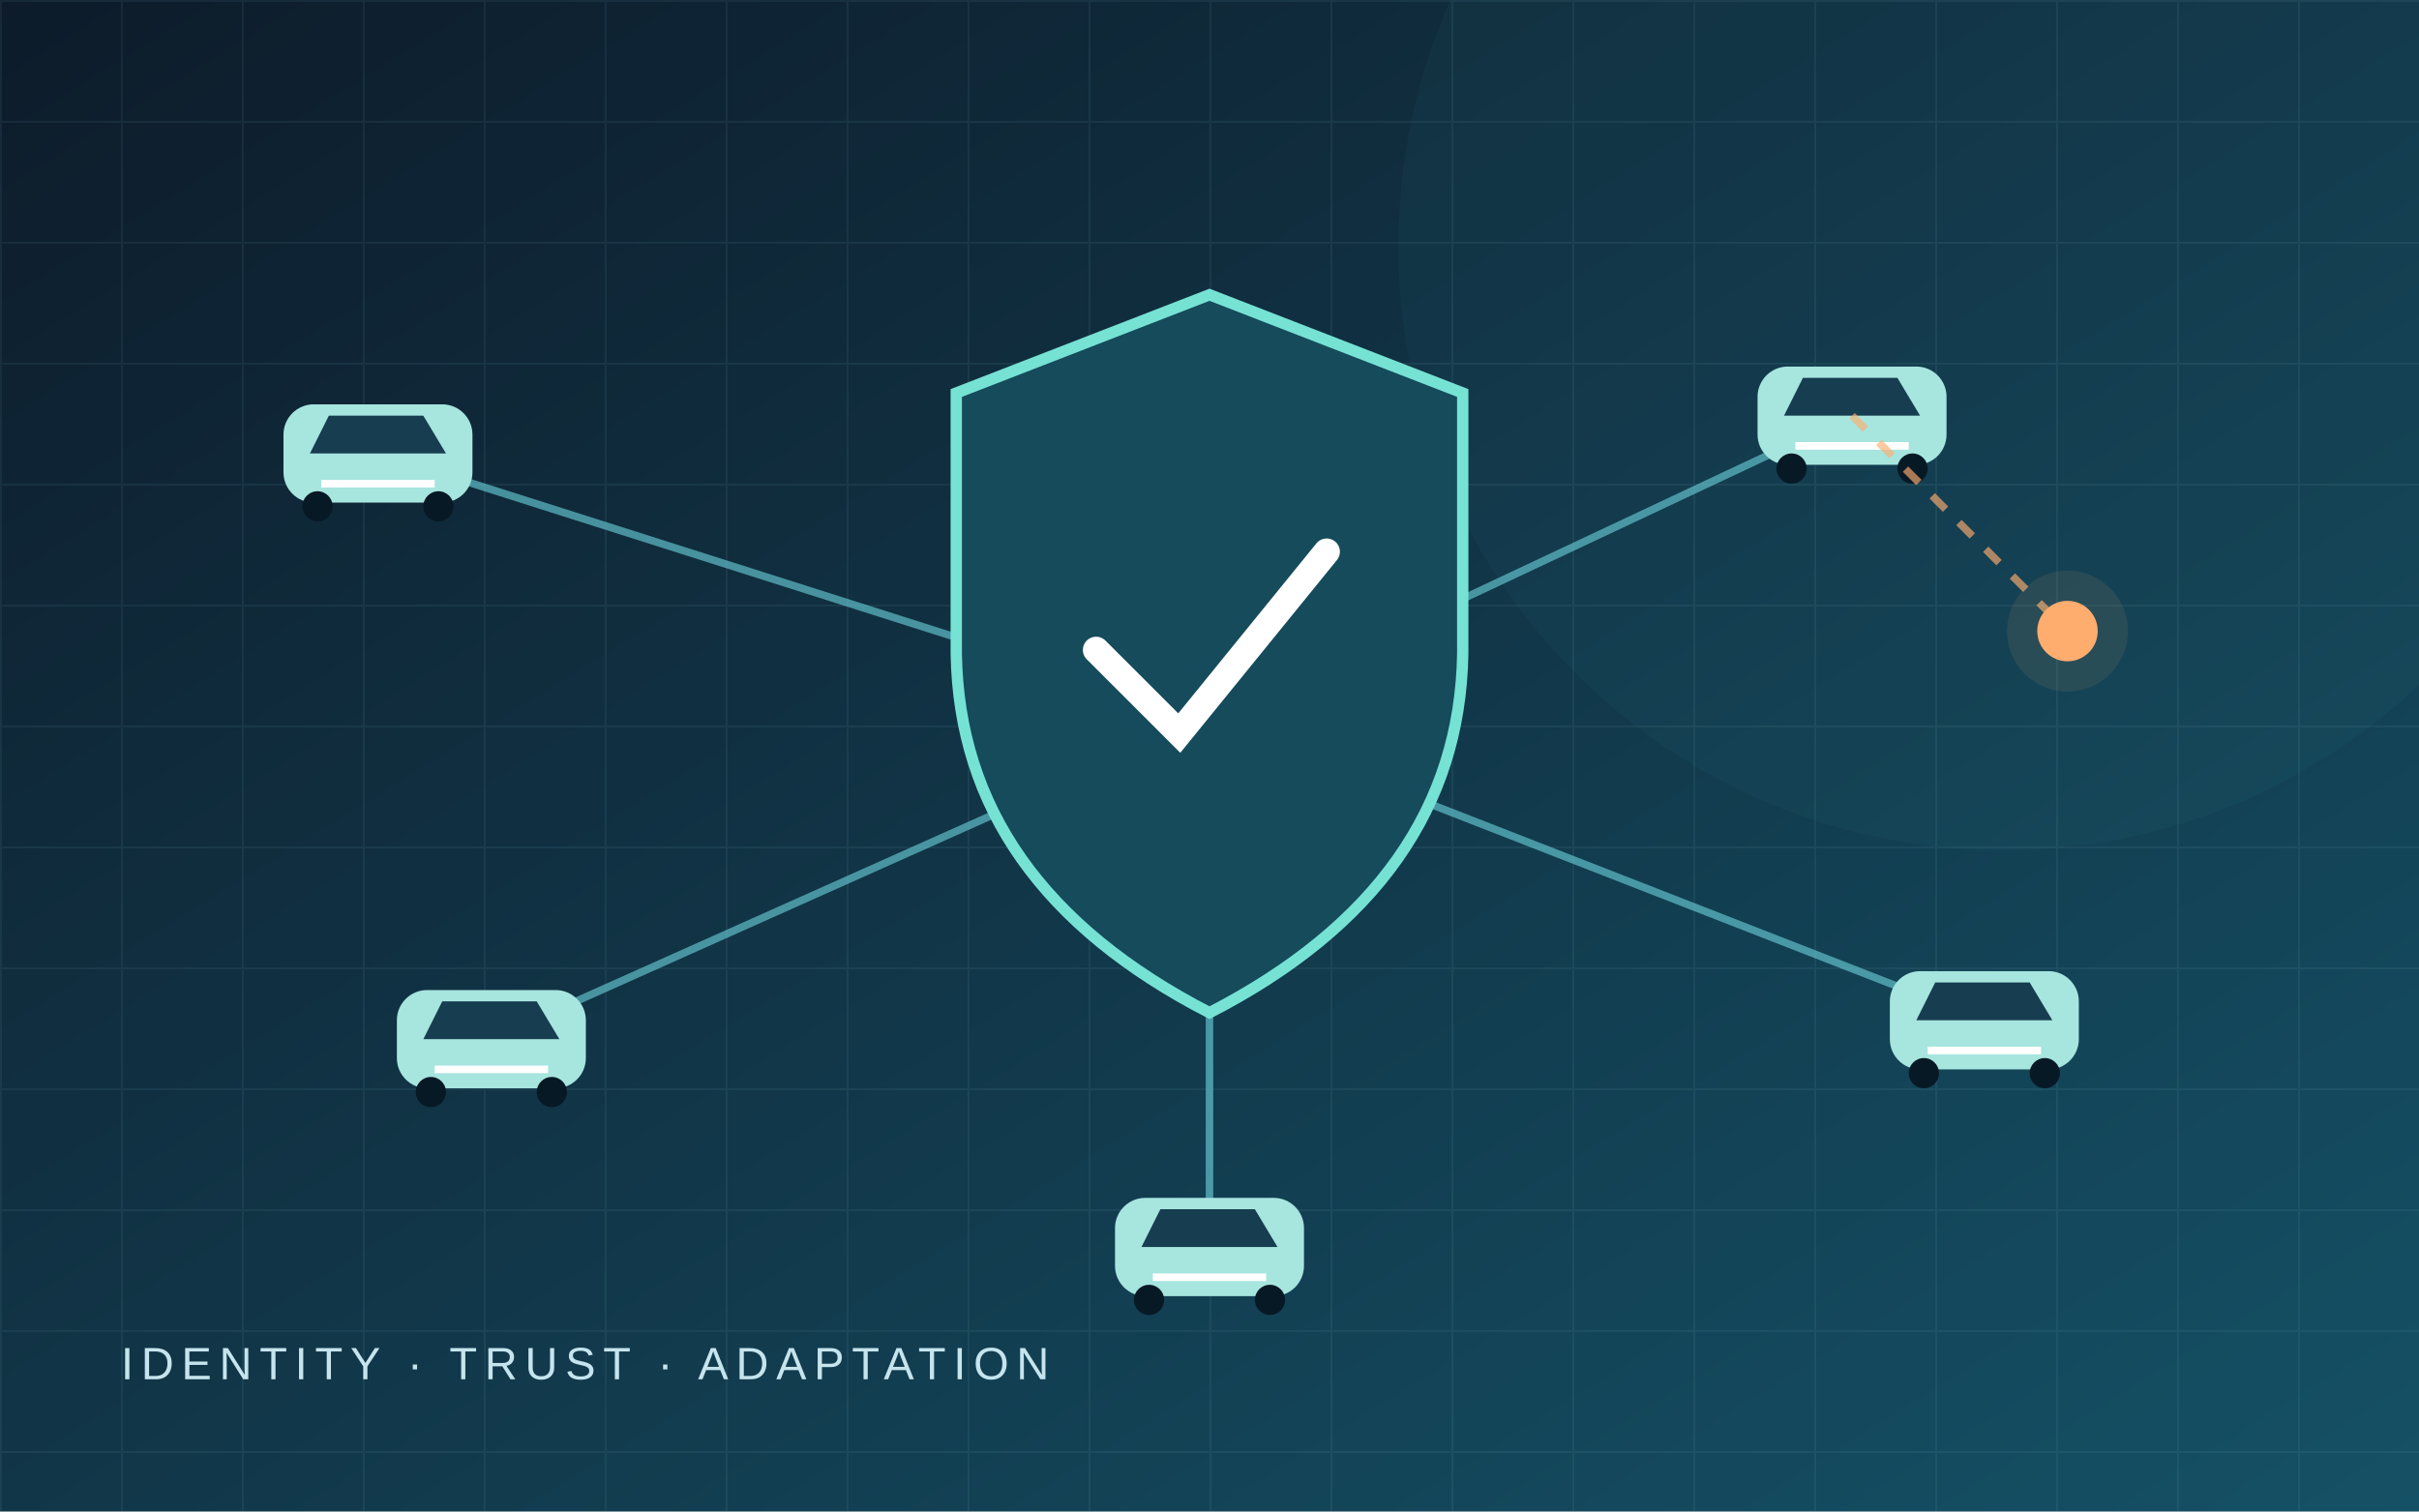
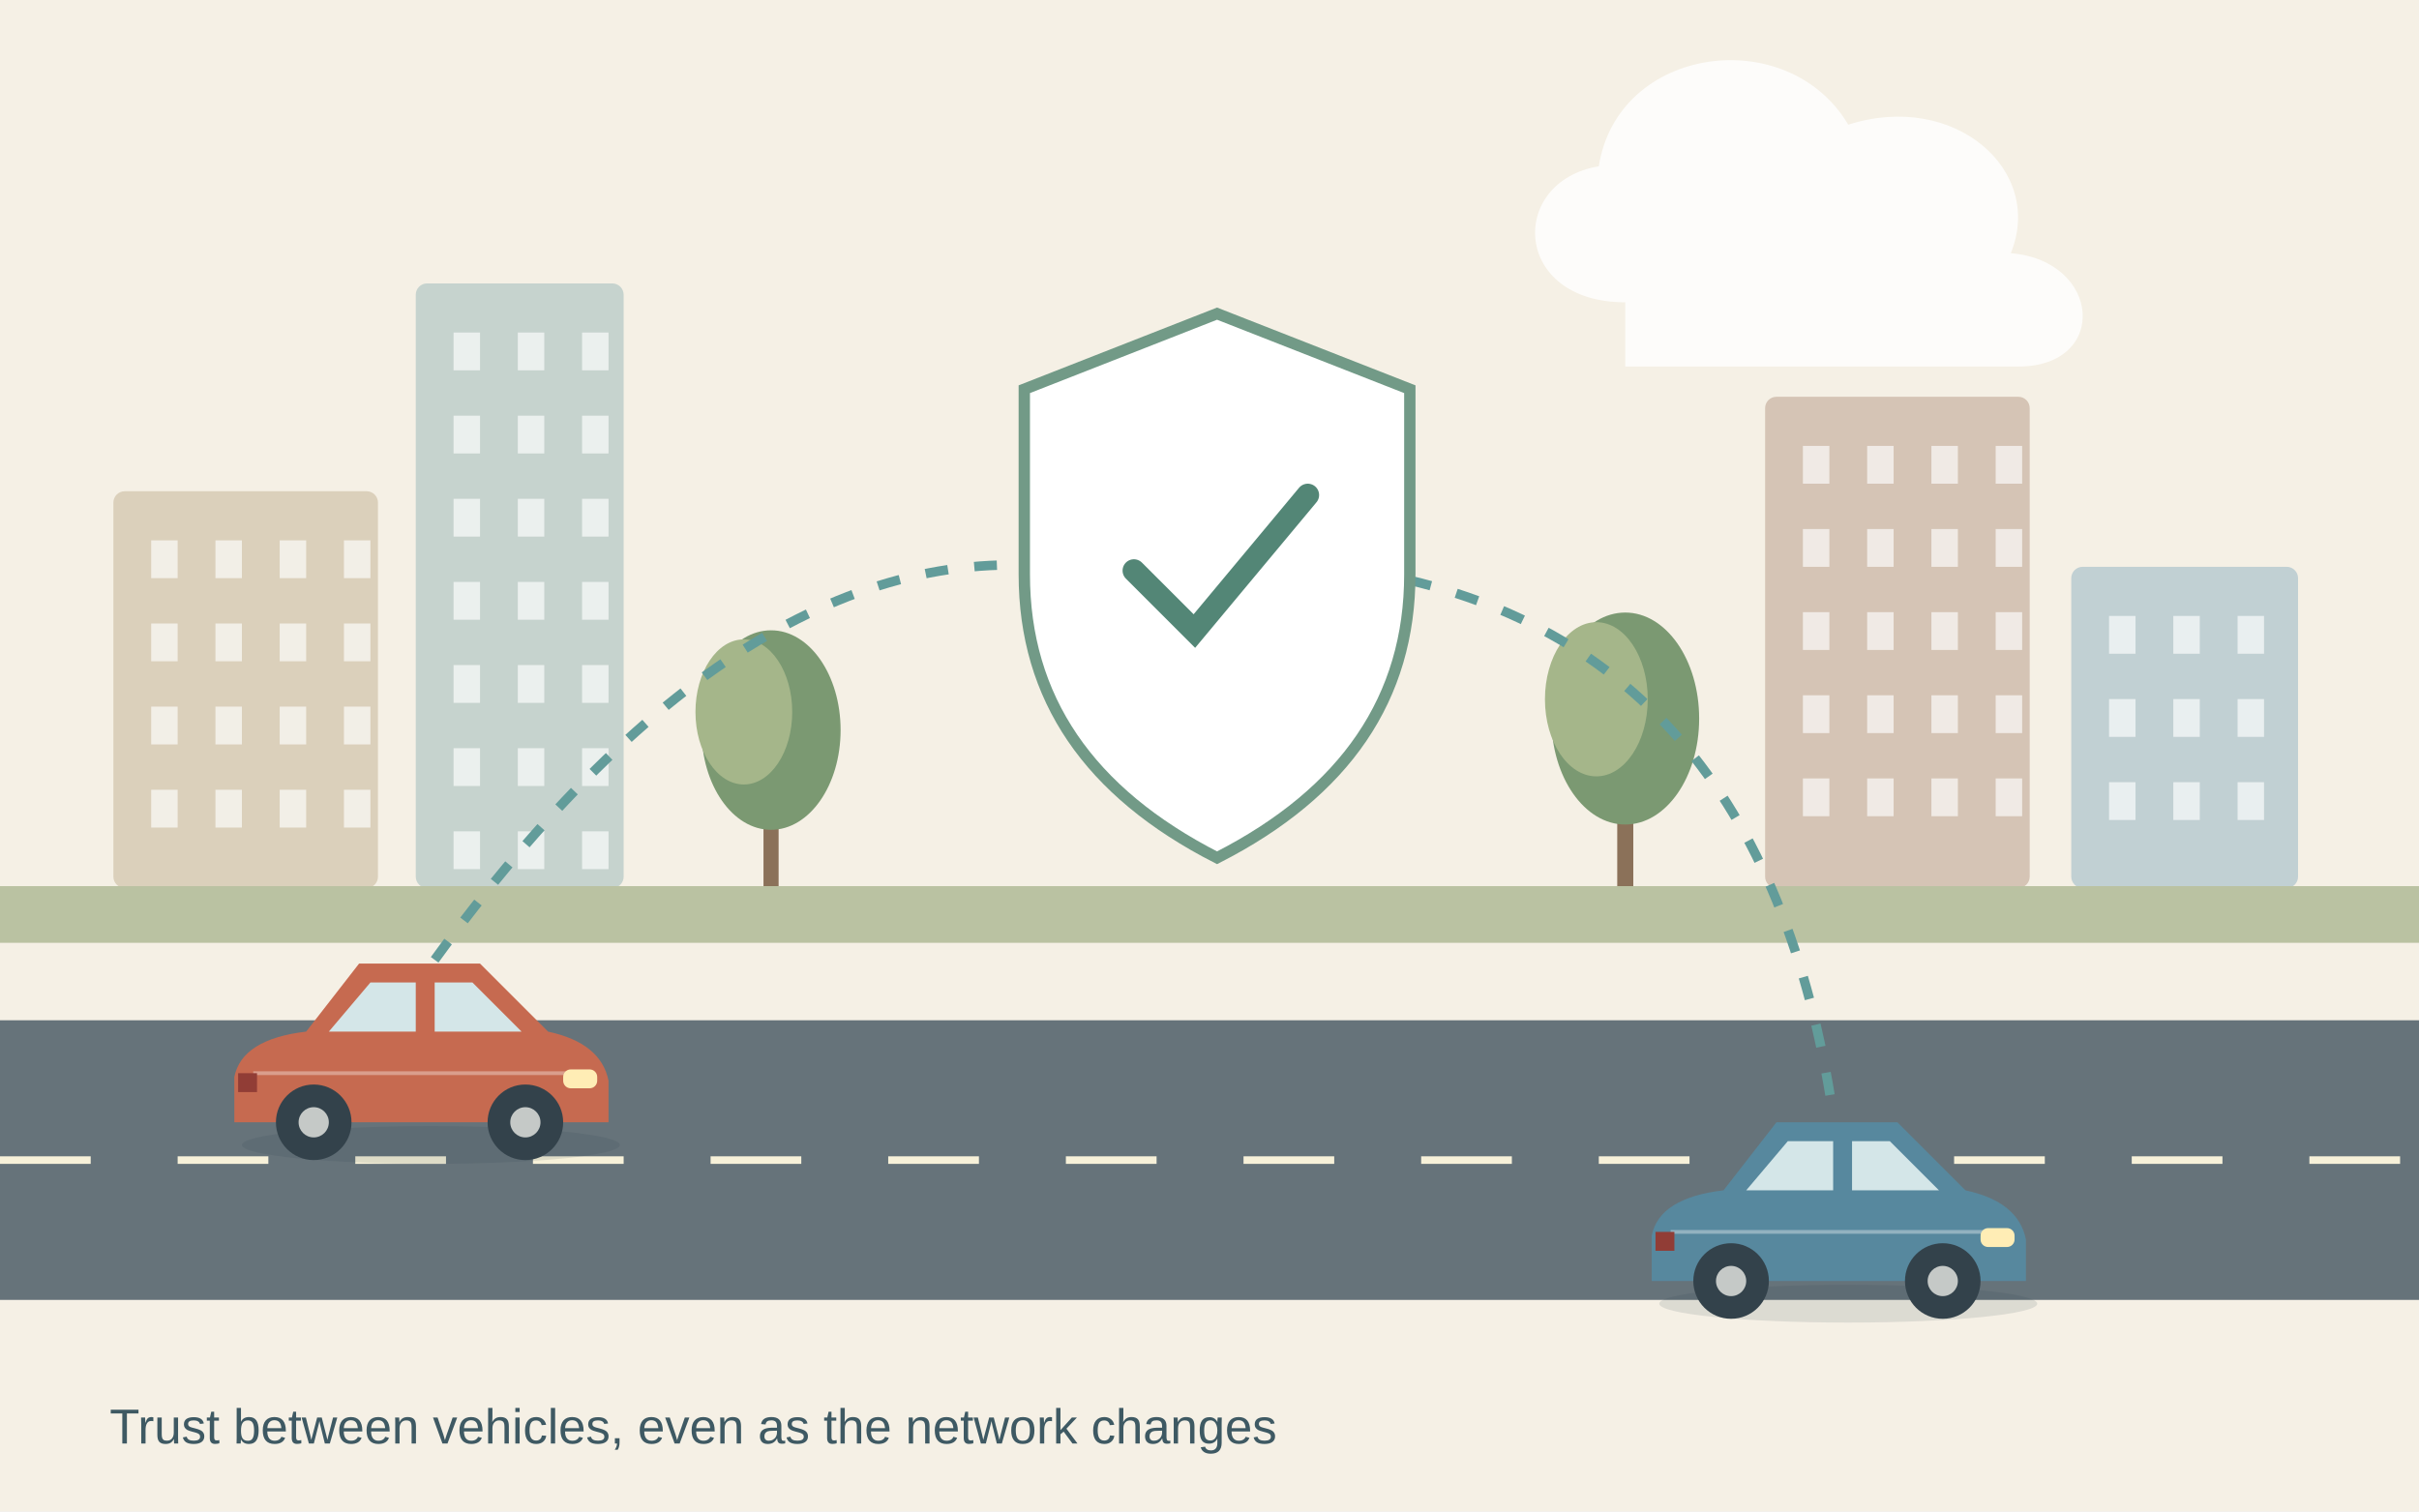
<svg xmlns="http://www.w3.org/2000/svg" viewBox="0 0 640 400" role="img">
-   <defs>
-     <linearGradient id="bg" x2="1" y2="1">
-       <stop stop-color="#0d1b2a" />
-       <stop offset="1" stop-color="#155166" />
-     </linearGradient>
-     <pattern id="grid" width="32" height="32" patternUnits="userSpaceOnUse">
-       <path d="M32 0H0V32" fill="none" stroke="#8bcbd5" stroke-opacity=".08" />
-     </pattern>
-   </defs>
-   <rect width="640" height="400" fill="url(#bg)" />
-   <rect width="640" height="400" fill="url(#grid)" />
-   <circle cx="530" cy="65" r="160" fill="#61ddd0" opacity=".035" />
-   <path d="M100 120L320 190" stroke="#65c8d2" stroke-width="2" fill="none" stroke-dasharray="" opacity=".65" />
-   <g transform="translate(100 120) scale(1)">
-     <rect x="-25" y="-13" width="50" height="26" rx="8" fill="#a7e5df" />
-     <path d="M-13-10H12L18 0H-18Z" fill="#173d50" />
-     <path d="M-15 8H15" stroke="#fff" stroke-width="2" />
-     <circle cx="-16" cy="14" r="4" fill="#081926" />
-     <circle cx="16" cy="14" r="4" fill="#081926" />
+   <style>@keyframes flow{from{stroke-dashoffset:52}to{stroke-dashoffset:0}}@keyframes drive{0%{transform:translateX(-18px)}100%{transform:translateX(0)}}@keyframes reveal{0%,15%{opacity:.25}100%{opacity:1}}.flow{animation:flow 4s ease-out 1}.vehicle{animation:drive 4s ease-out 1}.signal{animation:reveal 4s ease-out 1}@media(prefers-reduced-motion:reduce){*{animation:none!important}}</style>
+   <rect width="640" height="400" fill="#f5f0e5" />
+   <path d="M430 80c-30 0-31-32-7-36 5-32 50-38 66-11 28-9 52 12 43 34 24 2 26 30 2 30H430Z" fill="#fff" opacity=".8" />
+   <rect x="30" y="130" width="70" height="105" rx="3" fill="#dbd0bb" />
+   <rect x="40" y="143" width="7" height="10" fill="#fff" opacity=".65" />
+   <rect x="40" y="165" width="7" height="10" fill="#fff" opacity=".65" />
+   <rect x="40" y="187" width="7" height="10" fill="#fff" opacity=".65" />
+   <rect x="40" y="209" width="7" height="10" fill="#fff" opacity=".65" />
+   <rect x="57" y="143" width="7" height="10" fill="#fff" opacity=".65" />
+   <rect x="57" y="165" width="7" height="10" fill="#fff" opacity=".65" />
+   <rect x="57" y="187" width="7" height="10" fill="#fff" opacity=".65" />
+   <rect x="57" y="209" width="7" height="10" fill="#fff" opacity=".65" />
+   <rect x="74" y="143" width="7" height="10" fill="#fff" opacity=".65" />
+   <rect x="74" y="165" width="7" height="10" fill="#fff" opacity=".65" />
+   <rect x="74" y="187" width="7" height="10" fill="#fff" opacity=".65" />
+   <rect x="74" y="209" width="7" height="10" fill="#fff" opacity=".65" />
+   <rect x="91" y="143" width="7" height="10" fill="#fff" opacity=".65" />
+   <rect x="91" y="165" width="7" height="10" fill="#fff" opacity=".65" />
+   <rect x="91" y="187" width="7" height="10" fill="#fff" opacity=".65" />
+   <rect x="91" y="209" width="7" height="10" fill="#fff" opacity=".65" />
+   <rect x="110" y="75" width="55" height="160" rx="3" fill="#c6d3ce" />
+   <rect x="120" y="88" width="7" height="10" fill="#fff" opacity=".65" />
+   <rect x="120" y="110" width="7" height="10" fill="#fff" opacity=".65" />
+   <rect x="120" y="132" width="7" height="10" fill="#fff" opacity=".65" />
+   <rect x="120" y="154" width="7" height="10" fill="#fff" opacity=".65" />
+   <rect x="120" y="176" width="7" height="10" fill="#fff" opacity=".65" />
+   <rect x="120" y="198" width="7" height="10" fill="#fff" opacity=".65" />
+   <rect x="120" y="220" width="7" height="10" fill="#fff" opacity=".65" />
+   <rect x="137" y="88" width="7" height="10" fill="#fff" opacity=".65" />
+   <rect x="137" y="110" width="7" height="10" fill="#fff" opacity=".65" />
+   <rect x="137" y="132" width="7" height="10" fill="#fff" opacity=".65" />
+   <rect x="137" y="154" width="7" height="10" fill="#fff" opacity=".65" />
+   <rect x="137" y="176" width="7" height="10" fill="#fff" opacity=".65" />
+   <rect x="137" y="198" width="7" height="10" fill="#fff" opacity=".65" />
+   <rect x="137" y="220" width="7" height="10" fill="#fff" opacity=".65" />
+   <rect x="154" y="88" width="7" height="10" fill="#fff" opacity=".65" />
+   <rect x="154" y="110" width="7" height="10" fill="#fff" opacity=".65" />
+   <rect x="154" y="132" width="7" height="10" fill="#fff" opacity=".65" />
+   <rect x="154" y="154" width="7" height="10" fill="#fff" opacity=".65" />
+   <rect x="154" y="176" width="7" height="10" fill="#fff" opacity=".65" />
+   <rect x="154" y="198" width="7" height="10" fill="#fff" opacity=".65" />
+   <rect x="154" y="220" width="7" height="10" fill="#fff" opacity=".65" />
+   <rect x="467" y="105" width="70" height="130" rx="3" fill="#d5c4b5" />
+   <rect x="477" y="118" width="7" height="10" fill="#fff" opacity=".65" />
+   <rect x="477" y="140" width="7" height="10" fill="#fff" opacity=".65" />
+   <rect x="477" y="162" width="7" height="10" fill="#fff" opacity=".65" />
+   <rect x="477" y="184" width="7" height="10" fill="#fff" opacity=".65" />
+   <rect x="477" y="206" width="7" height="10" fill="#fff" opacity=".65" />
+   <rect x="494" y="118" width="7" height="10" fill="#fff" opacity=".65" />
+   <rect x="494" y="140" width="7" height="10" fill="#fff" opacity=".65" />
+   <rect x="494" y="162" width="7" height="10" fill="#fff" opacity=".65" />
+   <rect x="494" y="184" width="7" height="10" fill="#fff" opacity=".65" />
+   <rect x="494" y="206" width="7" height="10" fill="#fff" opacity=".65" />
+   <rect x="511" y="118" width="7" height="10" fill="#fff" opacity=".65" />
+   <rect x="511" y="140" width="7" height="10" fill="#fff" opacity=".65" />
+   <rect x="511" y="162" width="7" height="10" fill="#fff" opacity=".65" />
+   <rect x="511" y="184" width="7" height="10" fill="#fff" opacity=".65" />
+   <rect x="511" y="206" width="7" height="10" fill="#fff" opacity=".65" />
+   <rect x="528" y="118" width="7" height="10" fill="#fff" opacity=".65" />
+   <rect x="528" y="140" width="7" height="10" fill="#fff" opacity=".65" />
+   <rect x="528" y="162" width="7" height="10" fill="#fff" opacity=".65" />
+   <rect x="528" y="184" width="7" height="10" fill="#fff" opacity=".65" />
+   <rect x="528" y="206" width="7" height="10" fill="#fff" opacity=".65" />
+   <rect x="548" y="150" width="60" height="85" rx="3" fill="#c1d0d3" />
+   <rect x="558" y="163" width="7" height="10" fill="#fff" opacity=".65" />
+   <rect x="558" y="185" width="7" height="10" fill="#fff" opacity=".65" />
+   <rect x="558" y="207" width="7" height="10" fill="#fff" opacity=".65" />
+   <rect x="575" y="163" width="7" height="10" fill="#fff" opacity=".65" />
+   <rect x="575" y="185" width="7" height="10" fill="#fff" opacity=".65" />
+   <rect x="575" y="207" width="7" height="10" fill="#fff" opacity=".65" />
+   <rect x="592" y="163" width="7" height="10" fill="#fff" opacity=".65" />
+   <rect x="592" y="185" width="7" height="10" fill="#fff" opacity=".65" />
+   <rect x="592" y="207" width="7" height="10" fill="#fff" opacity=".65" />
+   <g transform="translate(204 242) scale(0.8)">
+     <path d="M0 0V-54" stroke="#8b7159" stroke-width="5" />
+     <ellipse cx="0" cy="-61" rx="23" ry="33" fill="#7b9972" />
+     <ellipse cx="-9" cy="-67" rx="16" ry="24" fill="#a5b68a" />
  </g>
-   <path d="M130 275L320 190" stroke="#65c8d2" stroke-width="2" fill="none" stroke-dasharray="" opacity=".65" />
-   <g transform="translate(130 275) scale(1)">
-     <rect x="-25" y="-13" width="50" height="26" rx="8" fill="#a7e5df" />
-     <path d="M-13-10H12L18 0H-18Z" fill="#173d50" />
-     <path d="M-15 8H15" stroke="#fff" stroke-width="2" />
-     <circle cx="-16" cy="14" r="4" fill="#081926" />
-     <circle cx="16" cy="14" r="4" fill="#081926" />
+   <g transform="translate(430 242) scale(0.85)">
+     <path d="M0 0V-54" stroke="#8b7159" stroke-width="5" />
+     <ellipse cx="0" cy="-61" rx="23" ry="33" fill="#7b9972" />
+     <ellipse cx="-9" cy="-67" rx="16" ry="24" fill="#a5b68a" />
  </g>
-   <path d="M490 110L320 190" stroke="#65c8d2" stroke-width="2" fill="none" stroke-dasharray="" opacity=".65" />
-   <g transform="translate(490 110) scale(1)">
-     <rect x="-25" y="-13" width="50" height="26" rx="8" fill="#a7e5df" />
-     <path d="M-13-10H12L18 0H-18Z" fill="#173d50" />
-     <path d="M-15 8H15" stroke="#fff" stroke-width="2" />
-     <circle cx="-16" cy="14" r="4" fill="#081926" />
-     <circle cx="16" cy="14" r="4" fill="#081926" />
+   <path d="M0 242H640" stroke="#bac2a2" stroke-width="15" />
+   <path d="M0 307H640" stroke="#66737a" stroke-width="74" />
+   <path class="roadline" d="M0 307H640" stroke="#f7f1d9" stroke-width="2" stroke-dasharray="24 23" />
+   <g class="vehicle">
+     <g transform="translate(110 279) scale(1)">
+       <ellipse cx="4" cy="24" rx="50" ry="5" fill="#263846" opacity=".12" />
+       <path d="M-48 6Q-46-4-29-6L-15-24H17L35-6Q49-3 51 7V18H-48Z" fill="#c66a50" />
+       <path d="M-23-6-12-19H0V-6ZM5-19H15L28-6H5Z" fill="#d4e6e8" />
+       <path d="M-43 5H45" stroke="#fff" opacity=".35" />
+       <rect x="39" y="4" width="9" height="5" rx="2" fill="#ffedb5" />
+       <rect x="-47" y="5" width="5" height="5" fill="#913d36" />
+       <circle cx="-27" cy="18" r="10" fill="#33424b" />
+       <circle cx="29" cy="18" r="10" fill="#33424b" />
+       <circle cx="-27" cy="18" r="4" fill="#c5c9c7" />
+       <circle cx="29" cy="18" r="4" fill="#c5c9c7" />
+     </g>
+     <g transform="translate(485 321) scale(1)">
+       <ellipse cx="4" cy="24" rx="50" ry="5" fill="#263846" opacity=".12" />
+       <path d="M-48 6Q-46-4-29-6L-15-24H17L35-6Q49-3 51 7V18H-48Z" fill="#57889e" />
+       <path d="M-23-6-12-19H0V-6ZM5-19H15L28-6H5Z" fill="#d4e6e8" />
+       <path d="M-43 5H45" stroke="#fff" opacity=".35" />
+       <rect x="39" y="4" width="9" height="5" rx="2" fill="#ffedb5" />
+       <rect x="-47" y="5" width="5" height="5" fill="#913d36" />
+       <circle cx="-27" cy="18" r="10" fill="#33424b" />
+       <circle cx="29" cy="18" r="10" fill="#33424b" />
+       <circle cx="-27" cy="18" r="4" fill="#c5c9c7" />
+       <circle cx="29" cy="18" r="4" fill="#c5c9c7" />
+     </g>
  </g>
-   <path d="M525 270L320 190" stroke="#65c8d2" stroke-width="2" fill="none" stroke-dasharray="" opacity=".65" />
-   <g transform="translate(525 270) scale(1)">
-     <rect x="-25" y="-13" width="50" height="26" rx="8" fill="#a7e5df" />
-     <path d="M-13-10H12L18 0H-18Z" fill="#173d50" />
-     <path d="M-15 8H15" stroke="#fff" stroke-width="2" />
-     <circle cx="-16" cy="14" r="4" fill="#081926" />
-     <circle cx="16" cy="14" r="4" fill="#081926" />
+   <path class="flow" d="M115 254Q200 137 286 151" fill="none" stroke="#629c9a" stroke-width="2.5" stroke-dasharray="6 7" />
+   <path class="flow" d="M360 151Q466 168 485 295" fill="none" stroke="#629c9a" stroke-width="2.5" stroke-dasharray="6 7" />
+   <g class="signal">
+     <path d="M322 83l51 20v49q0 49-51 75-51-26-51-75v-49Z" fill="#fff" stroke="#729a87" stroke-width="3" />
+     <path d="m300 151 16 16 30-36" stroke="#538676" stroke-width="6" fill="none" stroke-linecap="round" />
  </g>
-   <path d="M320 330L320 190" stroke="#65c8d2" stroke-width="2" fill="none" stroke-dasharray="" opacity=".65" />
-   <g transform="translate(320 330) scale(1)">
-     <rect x="-25" y="-13" width="50" height="26" rx="8" fill="#a7e5df" />
-     <path d="M-13-10H12L18 0H-18Z" fill="#173d50" />
-     <path d="M-15 8H15" stroke="#fff" stroke-width="2" />
-     <circle cx="-16" cy="14" r="4" fill="#081926" />
-     <circle cx="16" cy="14" r="4" fill="#081926" />
-   </g>
-   <path d="M320 78L387 104V173Q386 234 320 268Q254 234 253 173V104Z" fill="#154b5b" stroke="#76e2d4" stroke-width="3" />
-   <path d="m290 172 22 22 39-48" fill="none" stroke="#fff" stroke-width="7" stroke-linecap="round" />
-   <path d="M490 110L547 167" stroke="#ffad6f" stroke-width="2" fill="none" stroke-dasharray="5 5" opacity=".65" />
-   <circle cx="547" cy="167" r="16" fill="#ffad6f" opacity=".09" />
-   <circle cx="547" cy="167" r="8" fill="#ffad6f" />
-   <text x="32" y="365" fill="#c5e4ed" font-family="Arial,sans-serif" font-size="12" letter-spacing="2">IDENTITY · TRUST · ADAPTATION</text>
+   <text x="29" y="382" font-family="Arial,sans-serif" font-size="13" fill="#3e5963">Trust between vehicles, even as the network changes</text>
</svg>
